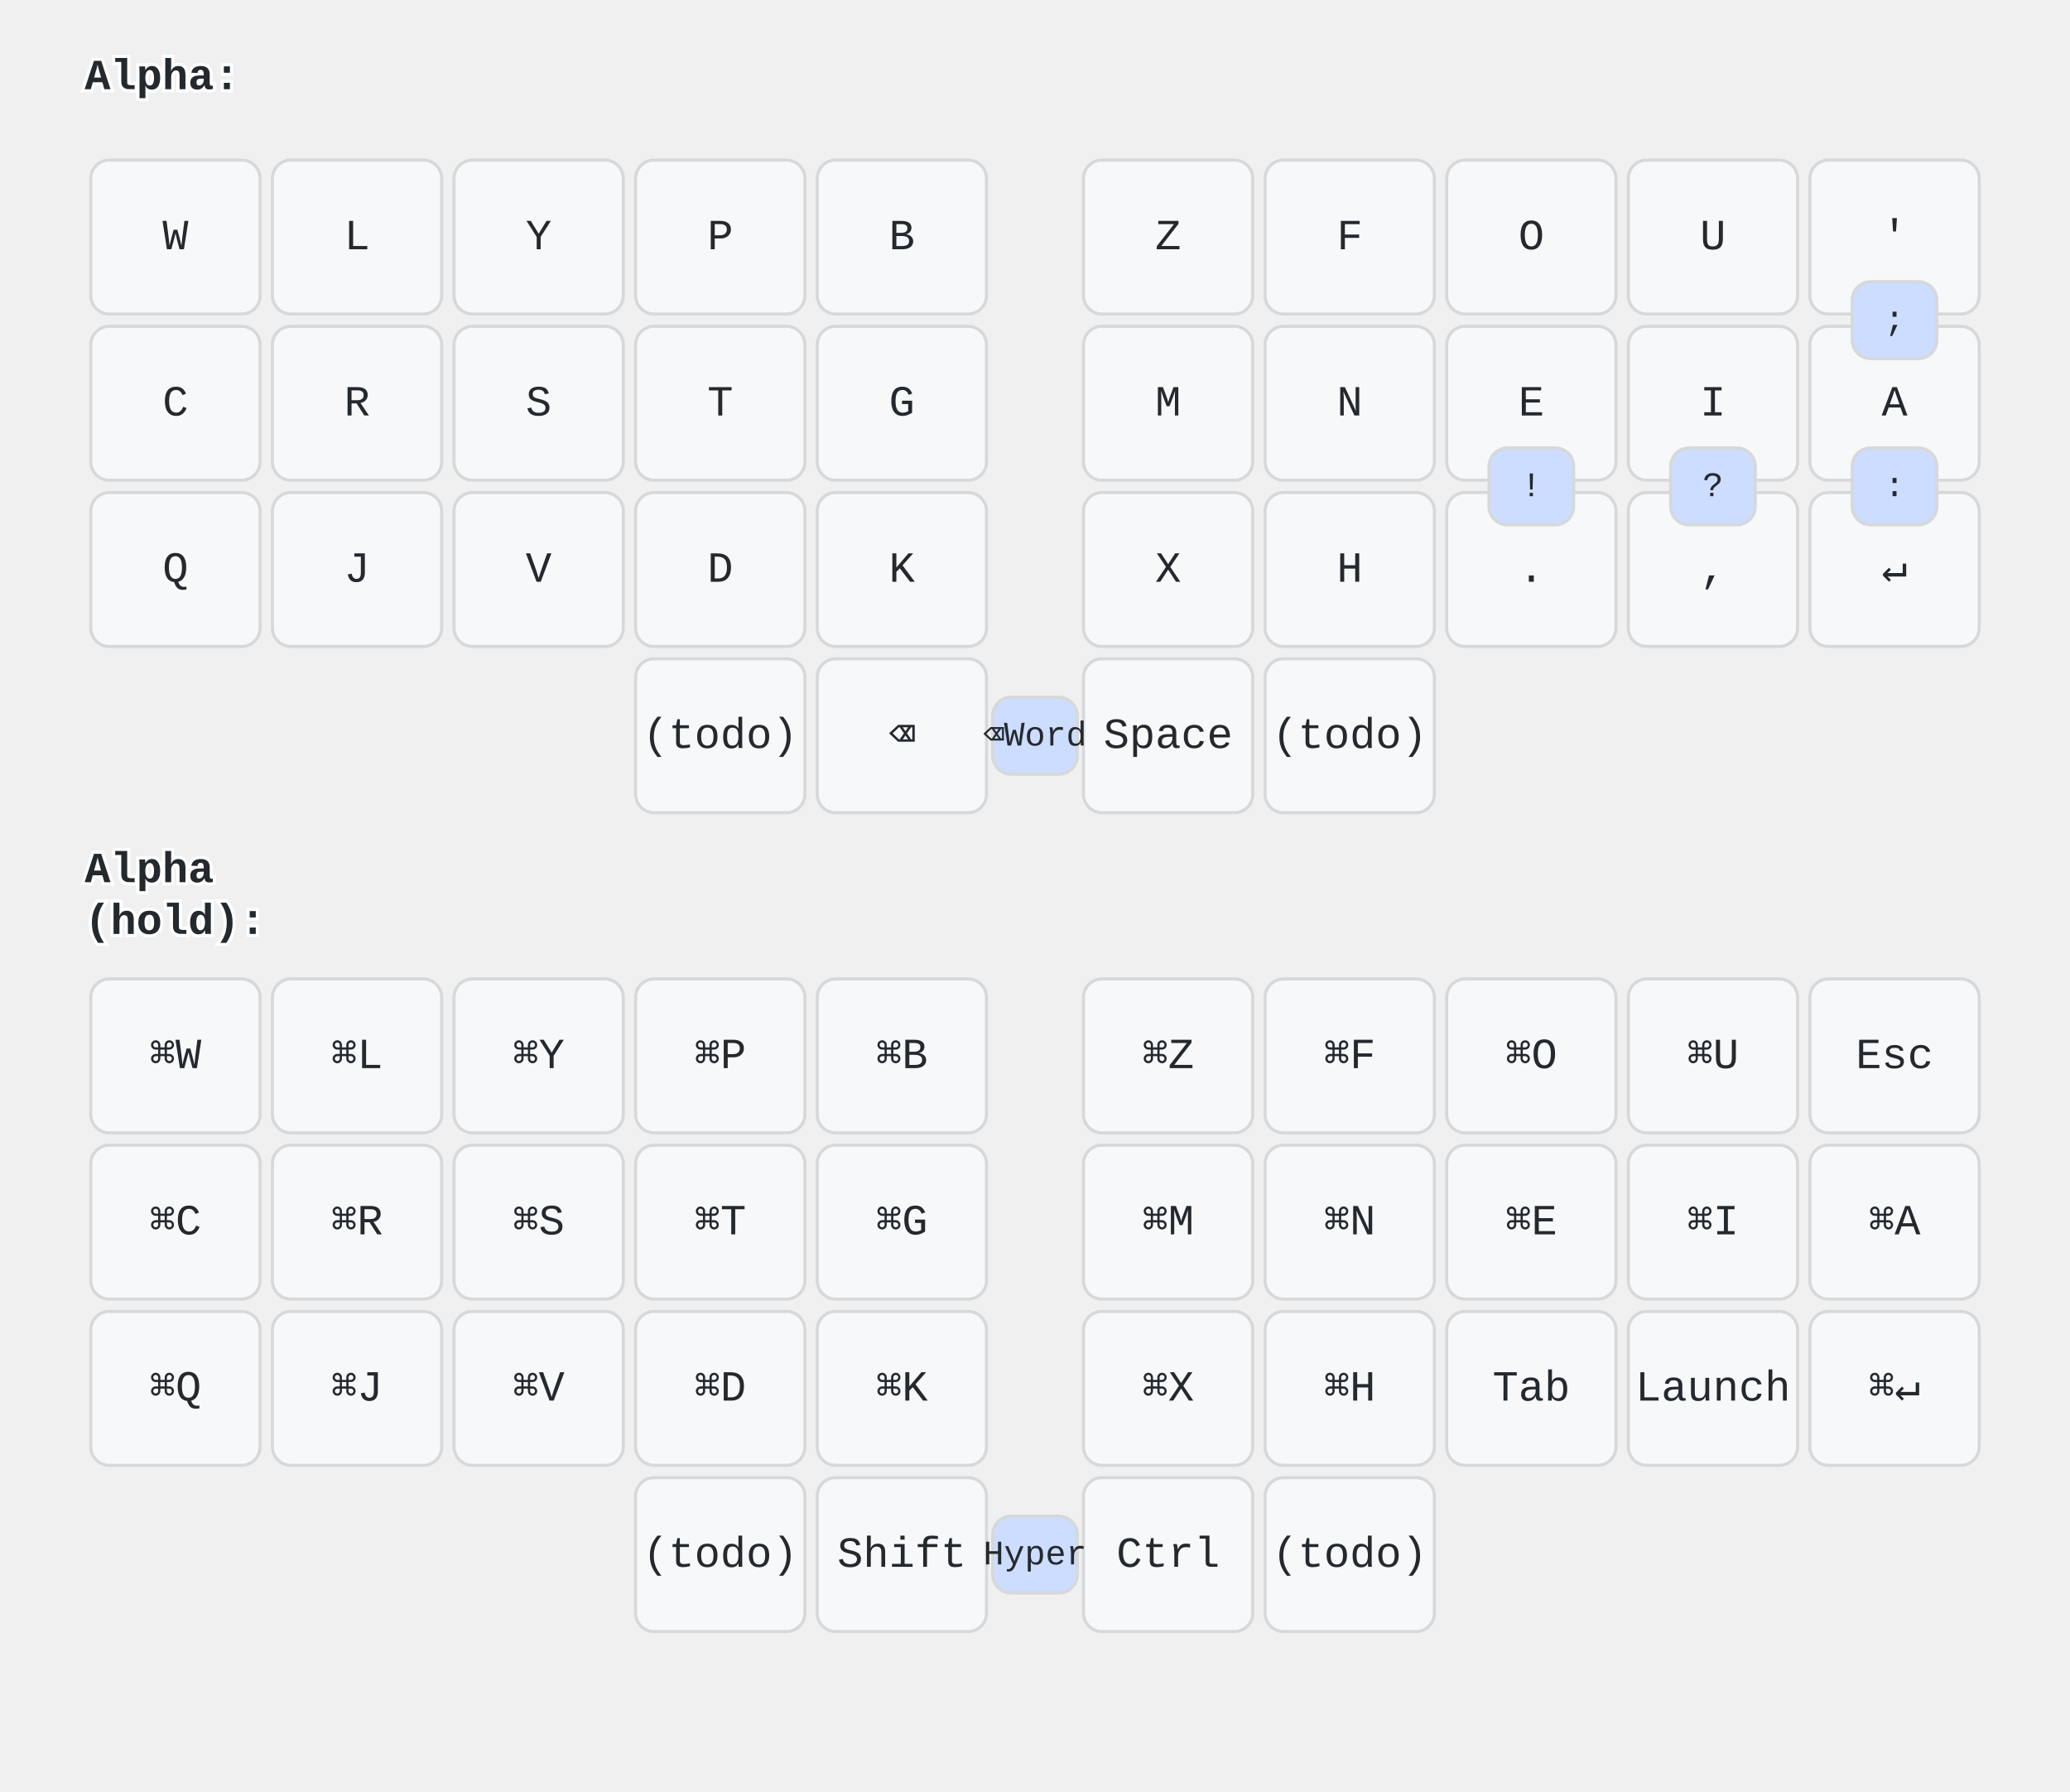
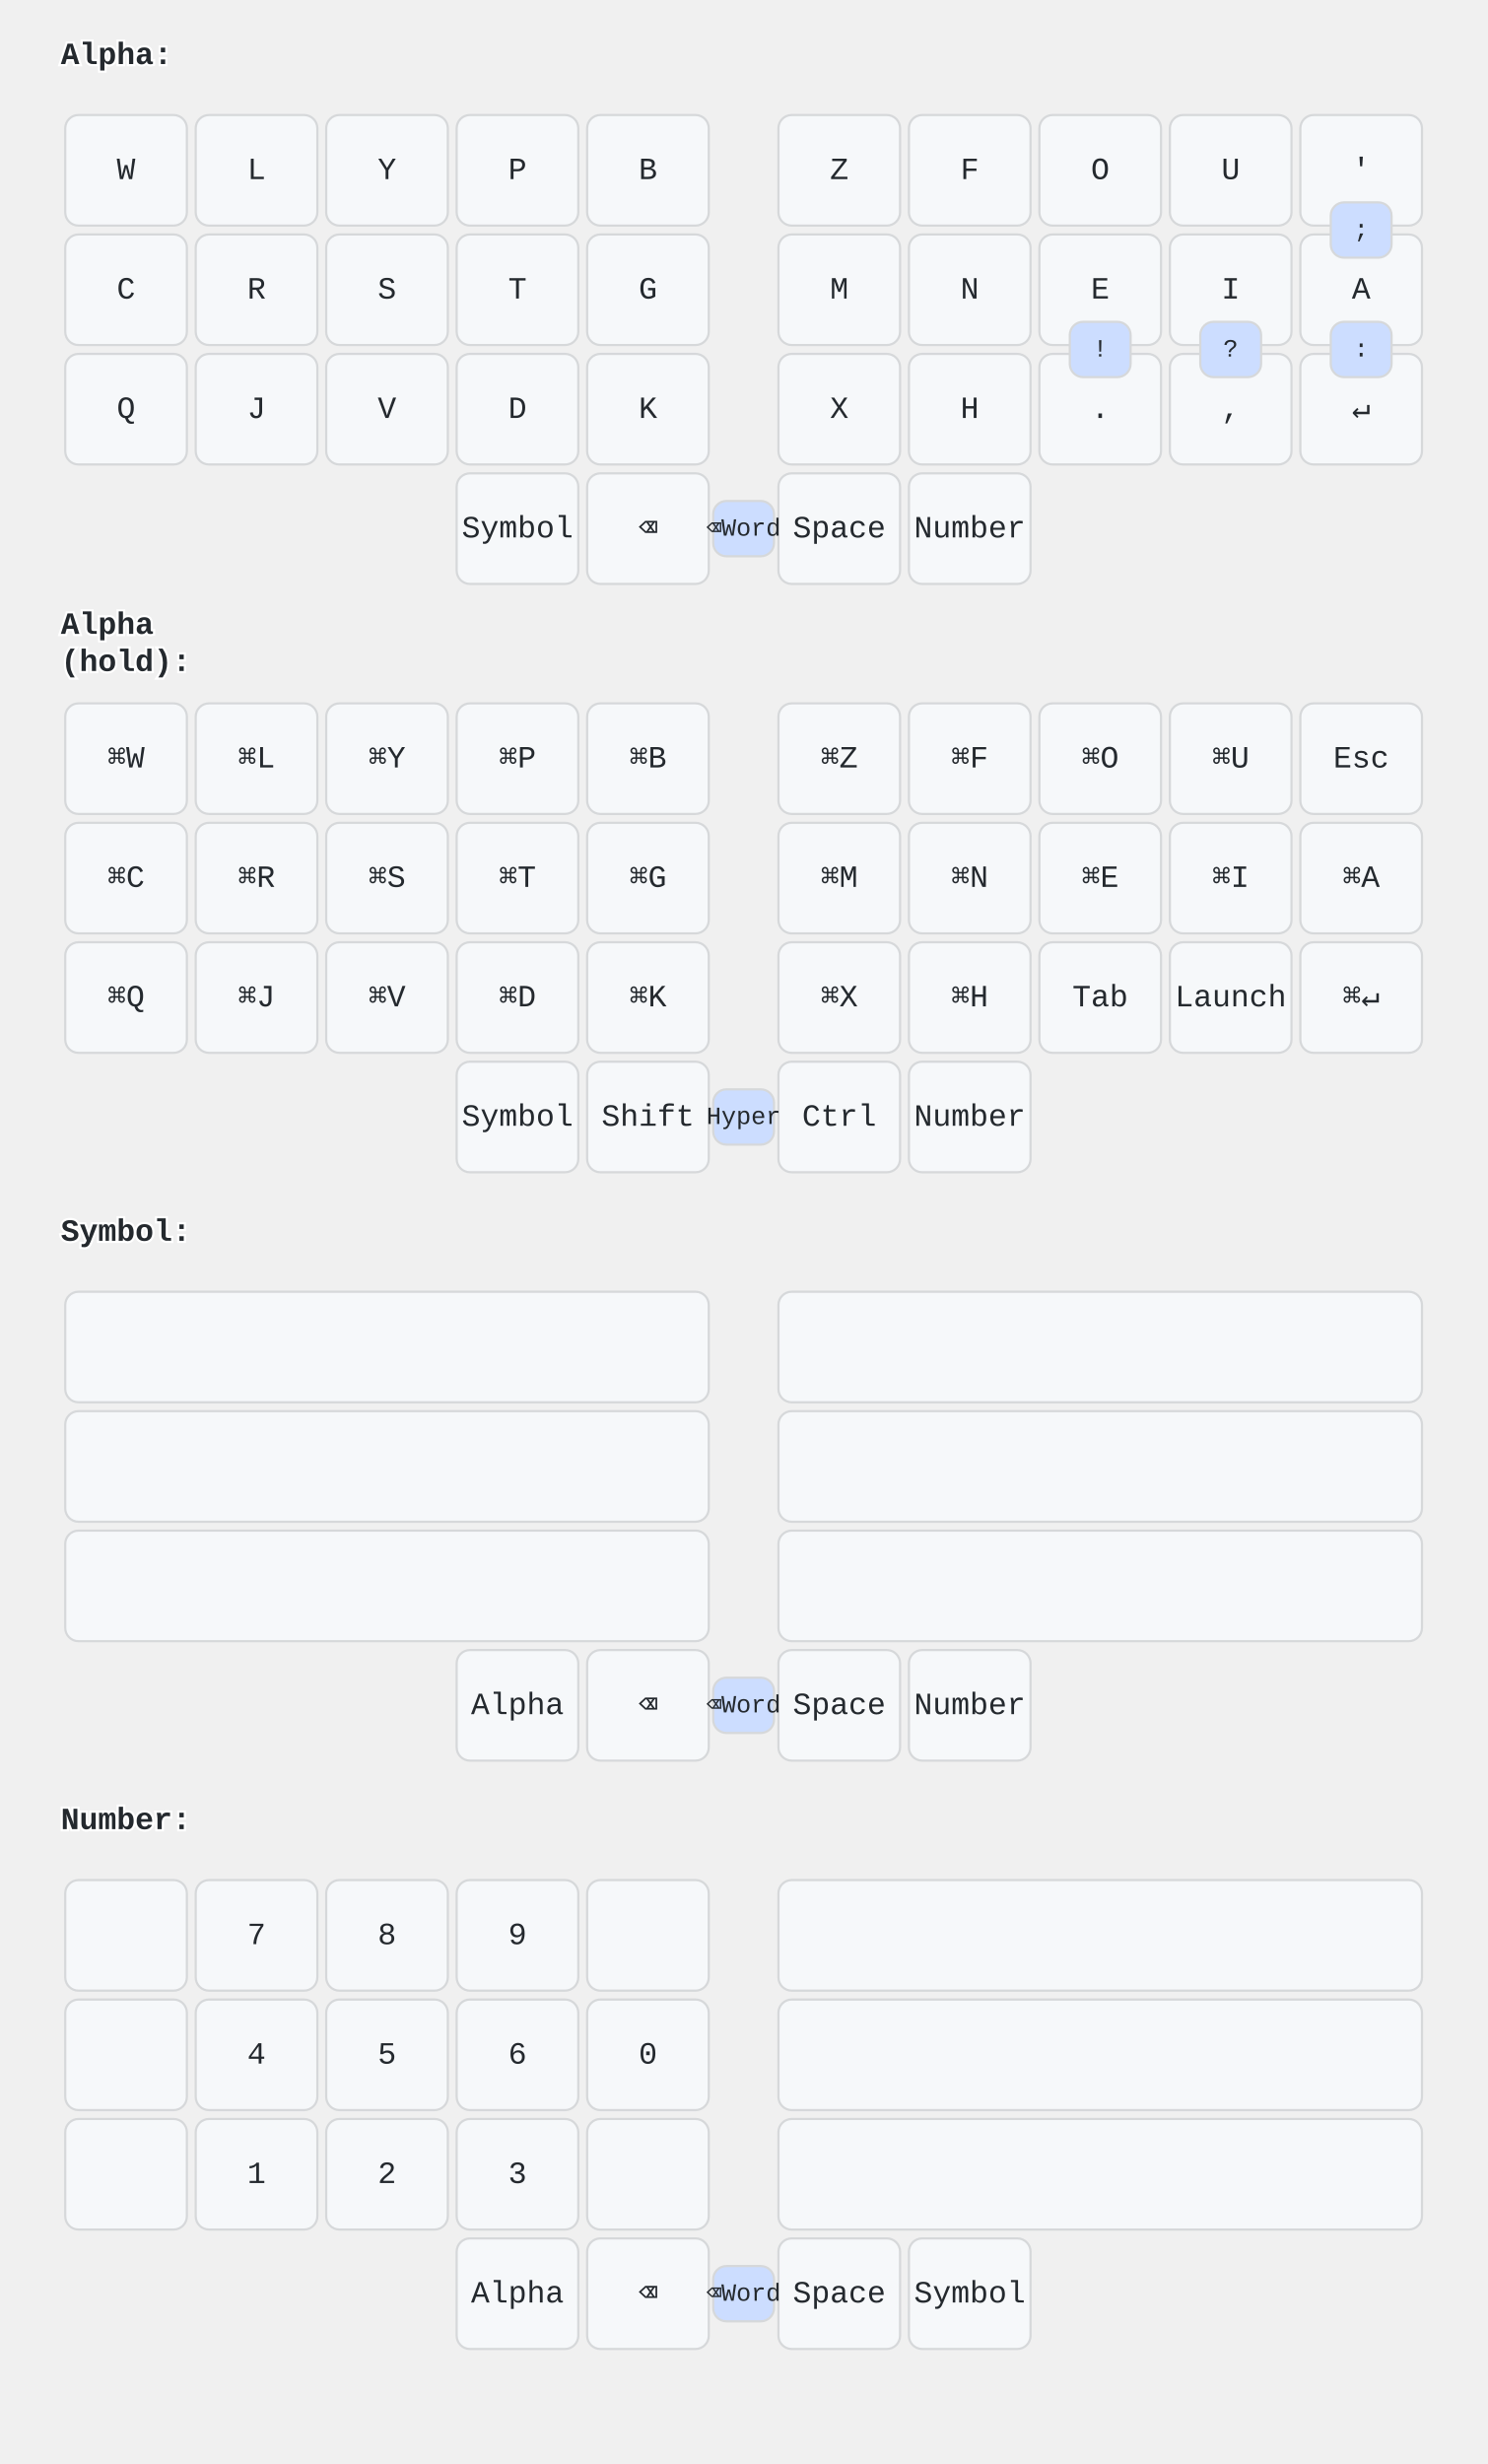
- <svg xmlns="http://www.w3.org/2000/svg" width="672.5" height="582" viewBox="0 0 672.5 582">
+ <svg xmlns="http://www.w3.org/2000/svg" width="672.5" height="1114" viewBox="0 0 672.5 1114">
  <style>
    svg {
        font-family: Menlo,SFMono-Regular,Consolas,Liberation Mono,monospace;
        font-size: 14px;
        font-kerning: normal;
        text-rendering: optimizeLegibility;
        fill: #24292e;
    }

    rect {
        fill: #f6f8fa;
        stroke: #d6d8da;
        stroke-width: 1;
    }

    .held {
        fill: #fdd;
    }

    .combo {
        fill: #cdf;
    }

    .ghost {
        fill: #ddd;
    }

    text {
        text-anchor: middle;
        dominant-baseline: middle;
    }

    .label {
        font-weight: bold;
        text-anchor: start;
        stroke: white;
        stroke-width: 2;
        paint-order: stroke;
    }

    .small {
        font-size: 80%;
    }
</style>
  <text x="27.5" y="25.0" class="label">Alpha:</text>
  <rect rx="6" ry="6" x="29.5" y="52" width="55" height="50" />
  <text x="57.0" y="77.0">W</text>
  <rect rx="6" ry="6" x="88.5" y="52" width="55" height="50" />
  <text x="116.0" y="77.0">L</text>
  <rect rx="6" ry="6" x="147.5" y="52" width="55" height="50" />
  <text x="175.0" y="77.0">Y</text>
  <rect rx="6" ry="6" x="206.5" y="52" width="55" height="50" />
  <text x="234.0" y="77.0">P</text>
  <rect rx="6" ry="6" x="265.5" y="52" width="55" height="50" />
  <text x="293.0" y="77.0">B</text>
  <rect rx="6" ry="6" x="29.5" y="106" width="55" height="50" />
  <text x="57.0" y="131.0">C</text>
  <rect rx="6" ry="6" x="88.5" y="106" width="55" height="50" />
  <text x="116.0" y="131.0">R</text>
  <rect rx="6" ry="6" x="147.5" y="106" width="55" height="50" />
  <text x="175.0" y="131.0">S</text>
  <rect rx="6" ry="6" x="206.5" y="106" width="55" height="50" />
  <text x="234.0" y="131.0">T</text>
  <rect rx="6" ry="6" x="265.5" y="106" width="55" height="50" />
  <text x="293.0" y="131.0">G</text>
  <rect rx="6" ry="6" x="29.5" y="160" width="55" height="50" />
  <text x="57.0" y="185.0">Q</text>
  <rect rx="6" ry="6" x="88.5" y="160" width="55" height="50" />
  <text x="116.0" y="185.0">J</text>
  <rect rx="6" ry="6" x="147.5" y="160" width="55" height="50" />
  <text x="175.0" y="185.0">V</text>
  <rect rx="6" ry="6" x="206.5" y="160" width="55" height="50" />
  <text x="234.0" y="185.0">D</text>
  <rect rx="6" ry="6" x="265.5" y="160" width="55" height="50" />
  <text x="293.0" y="185.0">K</text>
  <rect rx="6" ry="6" x="352.0" y="52" width="55" height="50" />
  <text x="379.5" y="77.0">Z</text>
  <rect rx="6" ry="6" x="411.0" y="52" width="55" height="50" />
  <text x="438.5" y="77.0">F</text>
  <rect rx="6" ry="6" x="470.0" y="52" width="55" height="50" />
  <text x="497.5" y="77.0">O</text>
  <rect rx="6" ry="6" x="529.0" y="52" width="55" height="50" />
  <text x="556.5" y="77.0">U</text>
  <rect rx="6" ry="6" x="588.0" y="52" width="55" height="50" />
  <text x="615.5" y="77.0">'</text>
  <rect rx="6" ry="6" x="352.0" y="106" width="55" height="50" />
  <text x="379.5" y="131.0">M</text>
  <rect rx="6" ry="6" x="411.0" y="106" width="55" height="50" />
  <text x="438.5" y="131.0">N</text>
  <rect rx="6" ry="6" x="470.0" y="106" width="55" height="50" />
  <text x="497.5" y="131.0">E</text>
  <rect rx="6" ry="6" x="529.0" y="106" width="55" height="50" />
  <text x="556.5" y="131.0">I</text>
  <rect rx="6" ry="6" x="588.0" y="106" width="55" height="50" />
  <text x="615.5" y="131.0">A</text>
  <rect rx="6" ry="6" x="352.0" y="160" width="55" height="50" />
  <text x="379.5" y="185.0">X</text>
  <rect rx="6" ry="6" x="411.0" y="160" width="55" height="50" />
  <text x="438.5" y="185.0">H</text>
  <rect rx="6" ry="6" x="470.0" y="160" width="55" height="50" />
  <text x="497.5" y="185.0">.</text>
  <rect rx="6" ry="6" x="529.0" y="160" width="55" height="50" />
  <text x="556.5" y="185.0">,</text>
  <rect rx="6" ry="6" x="588.0" y="160" width="55" height="50" />
  <text x="615.5" y="185.0">↵</text>
  <rect rx="6" ry="6" x="206.5" y="214" width="55" height="50" />
-   <text x="234.0" y="239.0">(todo)</text>
+   <text x="234.0" y="239.0">Symbol</text>
  <rect rx="6" ry="6" x="265.5" y="214" width="55" height="50" />
  <text x="293.0" y="239.0">⌫</text>
  <rect rx="6" ry="6" x="352.0" y="214" width="55" height="50" />
  <text x="379.5" y="239.0">Space</text>
  <rect rx="6" ry="6" x="411.0" y="214" width="55" height="50" />
-   <text x="438.5" y="239.0">(todo)</text>
+   <text x="438.5" y="239.0">Number</text>
  <rect rx="6" ry="6" x="483.75" y="145.5" width="27.5" height="25.0" class="combo" />
  <text x="497.5" y="158.0" class="small">!</text>
  <rect rx="6" ry="6" x="542.75" y="145.5" width="27.5" height="25.0" class="combo" />
  <text x="556.5" y="158.0" class="small">?</text>
  <rect rx="6" ry="6" x="601.75" y="145.5" width="27.5" height="25.0" class="combo" />
  <text x="615.5" y="158.0" class="small">:</text>
  <rect rx="6" ry="6" x="601.75" y="91.5" width="27.5" height="25.0" class="combo" />
  <text x="615.5" y="104.0" class="small">;</text>
  <rect rx="6" ry="6" x="322.5" y="226.5" width="27.5" height="25.0" class="combo" />
  <text x="336.25" y="239.0" class="small">⌫Word</text>
  <text x="27.5" y="291.0" class="label">
    <tspan x="27.5" dy="-0.6em">Alpha</tspan>
    <tspan x="27.5" dy="1.2em">(hold):</tspan>
  </text>
  <rect rx="6" ry="6" x="29.5" y="318" width="55" height="50" />
  <text x="57.0" y="343.0">⌘W</text>
  <rect rx="6" ry="6" x="88.5" y="318" width="55" height="50" />
  <text x="116.0" y="343.0">⌘L</text>
  <rect rx="6" ry="6" x="147.5" y="318" width="55" height="50" />
  <text x="175.0" y="343.0">⌘Y</text>
  <rect rx="6" ry="6" x="206.5" y="318" width="55" height="50" />
  <text x="234.0" y="343.0">⌘P</text>
  <rect rx="6" ry="6" x="265.5" y="318" width="55" height="50" />
  <text x="293.0" y="343.0">⌘B</text>
  <rect rx="6" ry="6" x="29.5" y="372" width="55" height="50" />
  <text x="57.0" y="397.0">⌘C</text>
  <rect rx="6" ry="6" x="88.5" y="372" width="55" height="50" />
  <text x="116.0" y="397.0">⌘R</text>
  <rect rx="6" ry="6" x="147.5" y="372" width="55" height="50" />
  <text x="175.0" y="397.0">⌘S</text>
  <rect rx="6" ry="6" x="206.5" y="372" width="55" height="50" />
  <text x="234.0" y="397.0">⌘T</text>
  <rect rx="6" ry="6" x="265.5" y="372" width="55" height="50" />
  <text x="293.0" y="397.0">⌘G</text>
  <rect rx="6" ry="6" x="29.5" y="426" width="55" height="50" />
  <text x="57.0" y="451.0">⌘Q</text>
  <rect rx="6" ry="6" x="88.5" y="426" width="55" height="50" />
  <text x="116.0" y="451.0">⌘J</text>
  <rect rx="6" ry="6" x="147.5" y="426" width="55" height="50" />
  <text x="175.0" y="451.0">⌘V</text>
  <rect rx="6" ry="6" x="206.5" y="426" width="55" height="50" />
  <text x="234.0" y="451.0">⌘D</text>
  <rect rx="6" ry="6" x="265.5" y="426" width="55" height="50" />
  <text x="293.0" y="451.0">⌘K</text>
  <rect rx="6" ry="6" x="352.0" y="318" width="55" height="50" />
  <text x="379.5" y="343.0">⌘Z</text>
  <rect rx="6" ry="6" x="411.0" y="318" width="55" height="50" />
  <text x="438.5" y="343.0">⌘F</text>
  <rect rx="6" ry="6" x="470.0" y="318" width="55" height="50" />
  <text x="497.5" y="343.0">⌘O</text>
  <rect rx="6" ry="6" x="529.0" y="318" width="55" height="50" />
  <text x="556.5" y="343.0">⌘U</text>
  <rect rx="6" ry="6" x="588.0" y="318" width="55" height="50" />
  <text x="615.5" y="343.0">Esc</text>
  <rect rx="6" ry="6" x="352.0" y="372" width="55" height="50" />
  <text x="379.5" y="397.0">⌘M</text>
  <rect rx="6" ry="6" x="411.0" y="372" width="55" height="50" />
  <text x="438.5" y="397.0">⌘N</text>
  <rect rx="6" ry="6" x="470.0" y="372" width="55" height="50" />
  <text x="497.5" y="397.0">⌘E</text>
  <rect rx="6" ry="6" x="529.0" y="372" width="55" height="50" />
  <text x="556.5" y="397.0">⌘I</text>
  <rect rx="6" ry="6" x="588.0" y="372" width="55" height="50" />
  <text x="615.5" y="397.0">⌘A</text>
  <rect rx="6" ry="6" x="352.0" y="426" width="55" height="50" />
  <text x="379.5" y="451.0">⌘X</text>
  <rect rx="6" ry="6" x="411.0" y="426" width="55" height="50" />
  <text x="438.5" y="451.0">⌘H</text>
  <rect rx="6" ry="6" x="470.0" y="426" width="55" height="50" />
  <text x="497.5" y="451.0">Tab</text>
  <rect rx="6" ry="6" x="529.0" y="426" width="55" height="50" />
  <text x="556.5" y="451.0">Launch</text>
  <rect rx="6" ry="6" x="588.0" y="426" width="55" height="50" />
  <text x="615.5" y="451.0">⌘↵</text>
  <rect rx="6" ry="6" x="206.5" y="480" width="55" height="50" />
-   <text x="234.0" y="505.0">(todo)</text>
+   <text x="234.0" y="505.0">Symbol</text>
  <rect rx="6" ry="6" x="265.5" y="480" width="55" height="50" />
  <text x="293.0" y="505.0">Shift</text>
  <rect rx="6" ry="6" x="352.0" y="480" width="55" height="50" />
  <text x="379.5" y="505.0">Ctrl</text>
  <rect rx="6" ry="6" x="411.0" y="480" width="55" height="50" />
-   <text x="438.5" y="505.0">(todo)</text>
+   <text x="438.5" y="505.0">Number</text>
  <rect rx="6" ry="6" x="322.5" y="492.5" width="27.5" height="25.0" class="combo" />
  <text x="336.25" y="505.0" class="small">Hyper</text>
+   <text x="27.5" y="557.0" class="label">Symbol:</text>
+   <rect rx="6" ry="6" x="29.5" y="584" width="291" height="50" />
+   <rect rx="6" ry="6" x="29.5" y="638" width="291" height="50" />
+   <rect rx="6" ry="6" x="29.5" y="692" width="291" height="50" />
+   <rect rx="6" ry="6" x="352.0" y="584" width="291" height="50" />
+   <rect rx="6" ry="6" x="352.0" y="638" width="291" height="50" />
+   <rect rx="6" ry="6" x="352.0" y="692" width="291" height="50" />
+   <rect rx="6" ry="6" x="206.5" y="746" width="55" height="50" />
+   <text x="234.0" y="771.0">Alpha</text>
+   <rect rx="6" ry="6" x="265.5" y="746" width="55" height="50" />
+   <text x="293.0" y="771.0">⌫</text>
+   <rect rx="6" ry="6" x="352.0" y="746" width="55" height="50" />
+   <text x="379.5" y="771.0">Space</text>
+   <rect rx="6" ry="6" x="411.0" y="746" width="55" height="50" />
+   <text x="438.5" y="771.0">Number</text>
+   <rect rx="6" ry="6" x="322.5" y="758.5" width="27.5" height="25.0" class="combo" />
+   <text x="336.25" y="771.0" class="small">⌫Word</text>
+   <text x="27.5" y="823.0" class="label">Number:</text>
+   <rect rx="6" ry="6" x="29.5" y="850" width="55" height="50" />
+   <rect rx="6" ry="6" x="88.5" y="850" width="55" height="50" />
+   <text x="116.0" y="875.0">7</text>
+   <rect rx="6" ry="6" x="147.5" y="850" width="55" height="50" />
+   <text x="175.0" y="875.0">8</text>
+   <rect rx="6" ry="6" x="206.5" y="850" width="55" height="50" />
+   <text x="234.0" y="875.0">9</text>
+   <rect rx="6" ry="6" x="265.5" y="850" width="55" height="50" />
+   <rect rx="6" ry="6" x="29.5" y="904" width="55" height="50" />
+   <rect rx="6" ry="6" x="88.5" y="904" width="55" height="50" />
+   <text x="116.0" y="929.0">4</text>
+   <rect rx="6" ry="6" x="147.5" y="904" width="55" height="50" />
+   <text x="175.0" y="929.0">5</text>
+   <rect rx="6" ry="6" x="206.5" y="904" width="55" height="50" />
+   <text x="234.0" y="929.0">6</text>
+   <rect rx="6" ry="6" x="265.5" y="904" width="55" height="50" />
+   <text x="293.0" y="929.0">0</text>
+   <rect rx="6" ry="6" x="29.5" y="958" width="55" height="50" />
+   <rect rx="6" ry="6" x="88.5" y="958" width="55" height="50" />
+   <text x="116.0" y="983.0">1</text>
+   <rect rx="6" ry="6" x="147.5" y="958" width="55" height="50" />
+   <text x="175.0" y="983.0">2</text>
+   <rect rx="6" ry="6" x="206.5" y="958" width="55" height="50" />
+   <text x="234.0" y="983.0">3</text>
+   <rect rx="6" ry="6" x="265.5" y="958" width="55" height="50" />
+   <rect rx="6" ry="6" x="352.0" y="850" width="291" height="50" />
+   <rect rx="6" ry="6" x="352.0" y="904" width="291" height="50" />
+   <rect rx="6" ry="6" x="352.0" y="958" width="291" height="50" />
+   <rect rx="6" ry="6" x="206.5" y="1012" width="55" height="50" />
+   <text x="234.0" y="1037.0">Alpha</text>
+   <rect rx="6" ry="6" x="265.5" y="1012" width="55" height="50" />
+   <text x="293.0" y="1037.0">⌫</text>
+   <rect rx="6" ry="6" x="352.0" y="1012" width="55" height="50" />
+   <text x="379.5" y="1037.0">Space</text>
+   <rect rx="6" ry="6" x="411.0" y="1012" width="55" height="50" />
+   <text x="438.5" y="1037.0">Symbol</text>
+   <rect rx="6" ry="6" x="322.5" y="1024.5" width="27.5" height="25.0" class="combo" />
+   <text x="336.25" y="1037.0" class="small">⌫Word</text>
</svg>
